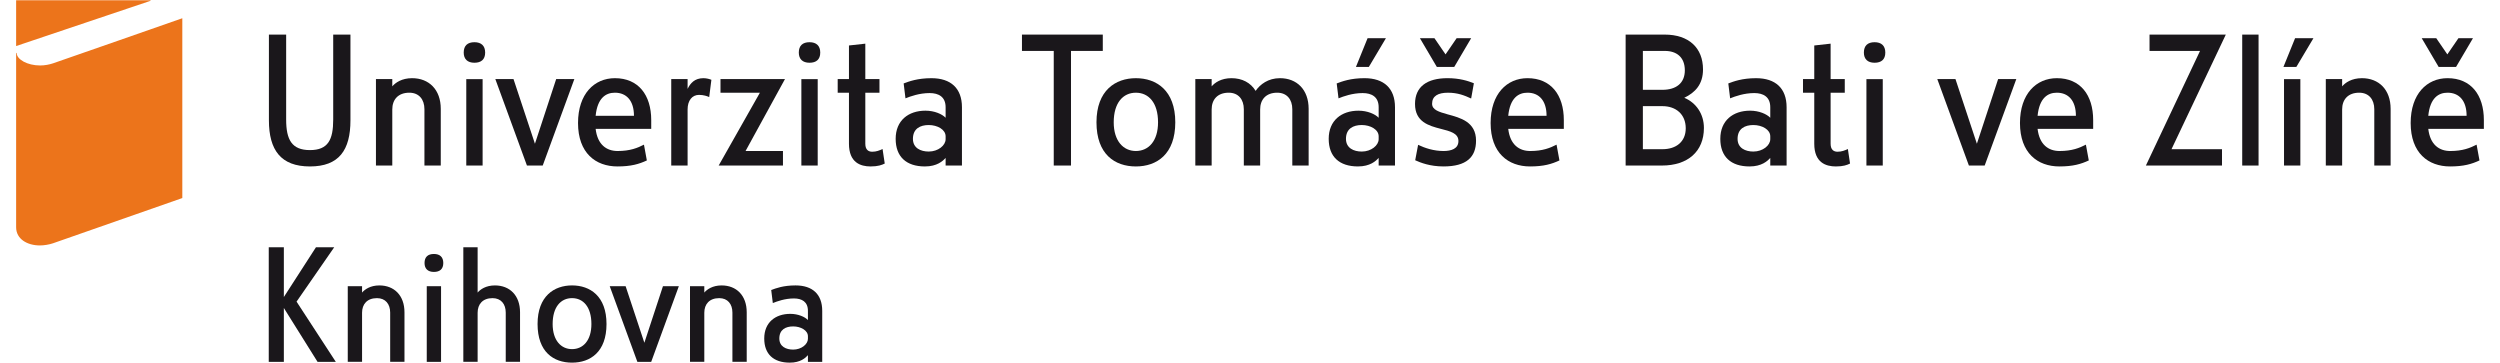
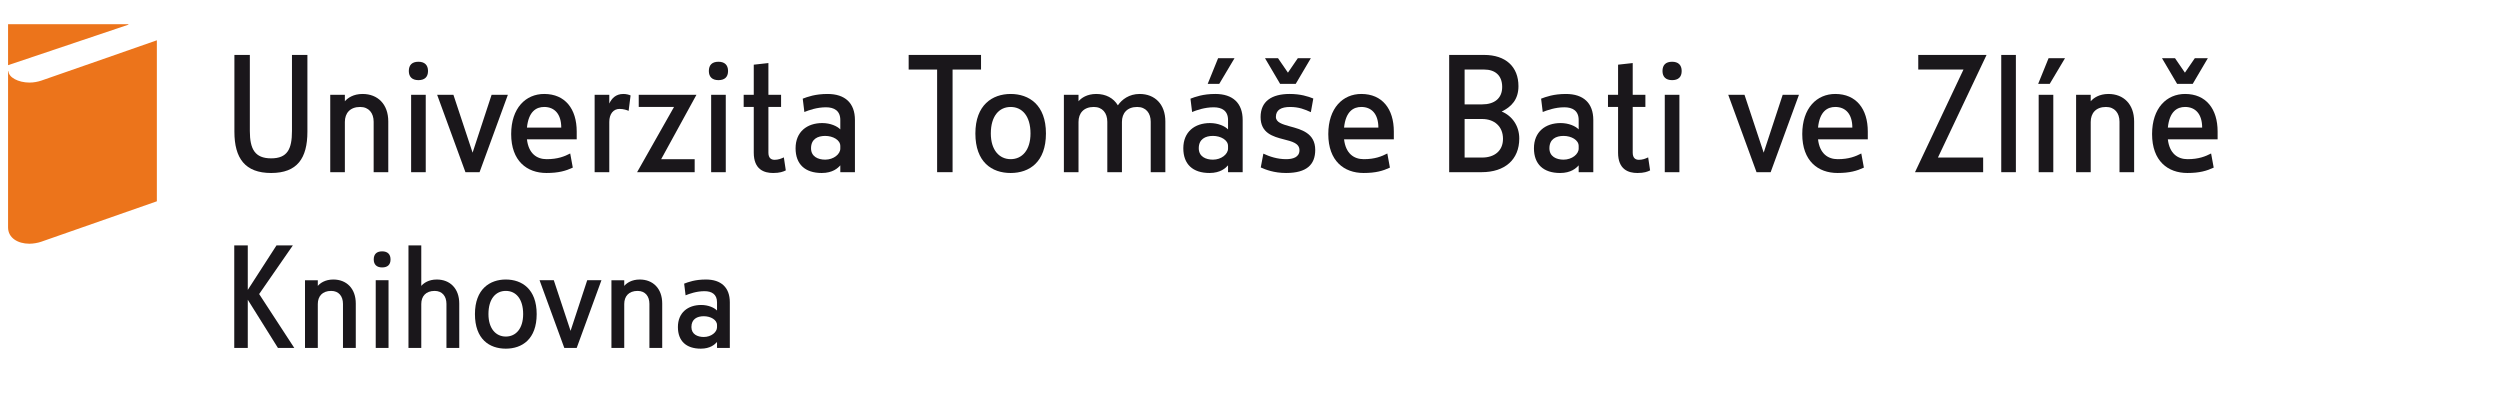
- <svg xmlns="http://www.w3.org/2000/svg" width="310" height="45" viewBox="0 0 82.021 11.906" version="1.1" id="svg4501">
+ <svg xmlns="http://www.w3.org/2000/svg" id="svg4501" version="1.1" viewBox="0 0 82.021 13.229" height="50" width="310">
  <defs id="defs4495" />
-   <g id="layer1" transform="translate(0.07742644,-283.2114)">
-     <g transform="matrix(0.5961919,0,0,-0.5961919,-86.93652,547.9371)" id="g4542" style="display:inline">
-       <g transform="translate(161.3101,424.1157)" id="g140">
-         <path id="path142" style="fill:#1a171b;fill-opacity:1;fill-rule:nonzero;stroke:none" d="M 0,0 H -0.831 V 6.304 H 0 V 3.567 L 1.766,6.304 H 2.771 L 0.699,3.313 2.859,0 H 1.854 L 0,2.964 Z" />
+   <g transform="translate(0.07742644,-280.5656)" id="layer1">
+     <g style="display:inline" id="g4542" transform="matrix(0.5338157,0,0,-0.5338157,-78.05816,518.3806)">
+       <g id="g140" transform="translate(161.3101,424.1157)">
+         <path d="M 0,0 H -0.831 V 6.304 H 0 V 3.567 L 1.766,6.304 H 2.771 L 0.699,3.313 2.859,0 H 1.854 L 0,2.964 Z" style="fill:#1a171b;fill-opacity:1;fill-rule:nonzero;stroke:none" id="path142" />
      </g>
-       <g transform="translate(167.1611,426.8262)" id="g144">
-         <path id="path146" style="fill:#1a171b;fill-opacity:1;fill-rule:nonzero;stroke:none" d="m 0,0 c 0,0.472 -0.262,0.795 -0.726,0.795 -0.542,0 -0.821,-0.332 -0.821,-0.804 V -2.71 h -0.787 v 4.161 h 0.787 V 1.102 c 0.148,0.174 0.454,0.393 0.953,0.393 0.813,0 1.381,-0.551 1.381,-1.477 V -2.71 H 0 Z" />
+       <g id="g144" transform="translate(167.1611,426.8262)">
+         <path d="m 0,0 c 0,0.472 -0.262,0.795 -0.726,0.795 -0.542,0 -0.821,-0.332 -0.821,-0.804 V -2.71 h -0.787 v 4.161 h 0.787 V 1.102 c 0.148,0.174 0.454,0.393 0.953,0.393 0.813,0 1.381,-0.551 1.381,-1.477 V -2.71 H 0 Z" style="fill:#1a171b;fill-opacity:1;fill-rule:nonzero;stroke:none" id="path146" />
      </g>
-       <path id="path148-5" style="fill:#1a171b;fill-opacity:1;fill-rule:nonzero;stroke:none" d="m 169.961,424.116 h -0.787 v 4.162 h 0.787 z m -0.393,4.948 c -0.332,0 -0.516,0.175 -0.516,0.49 0,0.332 0.184,0.498 0.516,0.498 0.324,0 0.516,-0.166 0.516,-0.498 0,-0.332 -0.192,-0.49 -0.516,-0.49" />
-       <g transform="translate(173.5205,426.8262)" id="g150-0">
-         <path id="path152-1" style="fill:#1a171b;fill-opacity:1;fill-rule:nonzero;stroke:none" d="m 0,0 c 0,0.472 -0.262,0.795 -0.726,0.795 -0.542,0 -0.821,-0.332 -0.821,-0.804 V -2.71 h -0.787 v 6.303 h 0.787 V 1.102 c 0.148,0.174 0.454,0.393 0.953,0.393 0.813,0 1.381,-0.551 1.381,-1.477 V -2.71 H 0 Z" />
+       <path d="m 169.961,424.116 h -0.787 v 4.162 h 0.787 z m -0.393,4.948 c -0.332,0 -0.516,0.175 -0.516,0.49 0,0.332 0.184,0.498 0.516,0.498 0.324,0 0.516,-0.166 0.516,-0.498 0,-0.332 -0.192,-0.49 -0.516,-0.49" style="fill:#1a171b;fill-opacity:1;fill-rule:nonzero;stroke:none" id="path148-5" />
+       <g id="g150-0" transform="translate(173.5205,426.8262)">
+         <path d="m 0,0 c 0,0.472 -0.262,0.795 -0.726,0.795 -0.542,0 -0.821,-0.332 -0.821,-0.804 V -2.71 h -0.787 v 6.303 h 0.787 V 1.102 c 0.148,0.174 0.454,0.393 0.953,0.393 0.813,0 1.381,-0.551 1.381,-1.477 V -2.71 H 0 Z" style="fill:#1a171b;fill-opacity:1;fill-rule:nonzero;stroke:none" id="path152-1" />
      </g>
-       <g transform="translate(177.1689,427.6216)" id="g154-2">
-         <path id="path156-4" style="fill:#1a171b;fill-opacity:1;fill-rule:nonzero;stroke:none" d="m 0,0 c -0.621,0 -1.067,-0.489 -1.067,-1.425 0,-0.901 0.463,-1.381 1.067,-1.381 0.612,0 1.066,0.48 1.066,1.381 C 1.066,-0.489 0.621,0 0,0 m 0,-3.55 c -1.014,0 -1.897,0.586 -1.897,2.125 C -1.897,0.114 -0.979,0.7 0,0.7 0.988,0.7 1.897,0.114 1.897,-1.425 1.897,-2.964 1.005,-3.55 0,-3.55" />
+       <g id="g154-2" transform="translate(177.1689,427.6216)">
+         <path d="m 0,0 c -0.621,0 -1.067,-0.489 -1.067,-1.425 0,-0.901 0.463,-1.381 1.067,-1.381 0.612,0 1.066,0.48 1.066,1.381 C 1.066,-0.489 0.621,0 0,0 m 0,-3.55 c -1.014,0 -1.897,0.586 -1.897,2.125 C -1.897,0.114 -0.979,0.7 0,0.7 0.988,0.7 1.897,0.114 1.897,-1.425 1.897,-2.964 1.005,-3.55 0,-3.55" style="fill:#1a171b;fill-opacity:1;fill-rule:nonzero;stroke:none" id="path156-4" />
      </g>
-       <g transform="translate(179.2432,428.2773)" id="g158-9">
-         <path id="path160-7" style="fill:#1a171b;fill-opacity:1;fill-rule:nonzero;stroke:none" d="M 0,0 H 0.875 L 1.906,-3.112 2.929,0 H 3.803 L 2.282,-4.162 H 1.521 Z" />
+       <g id="g158-9" transform="translate(179.2432,428.2773)">
+         <path d="M 0,0 H 0.875 L 1.906,-3.112 2.929,0 H 3.803 L 2.282,-4.162 H 1.521 Z" style="fill:#1a171b;fill-opacity:1;fill-rule:nonzero;stroke:none" id="path160-7" />
      </g>
-       <g transform="translate(185.9946,426.8262)" id="g162-6">
-         <path id="path164-9" style="fill:#1a171b;fill-opacity:1;fill-rule:nonzero;stroke:none" d="m 0,0 c 0,0.472 -0.262,0.795 -0.726,0.795 -0.542,0 -0.821,-0.332 -0.821,-0.804 V -2.71 h -0.787 v 4.161 h 0.787 V 1.102 c 0.148,0.174 0.454,0.393 0.953,0.393 0.813,0 1.381,-0.551 1.381,-1.477 V -2.71 H 0 Z" />
+       <g id="g162-6" transform="translate(185.9946,426.8262)">
+         <path d="m 0,0 c 0,0.472 -0.262,0.795 -0.726,0.795 -0.542,0 -0.821,-0.332 -0.821,-0.804 V -2.71 h -0.787 v 4.161 h 0.787 V 1.102 c 0.148,0.174 0.454,0.393 0.953,0.393 0.813,0 1.381,-0.551 1.381,-1.477 V -2.71 H 0 Z" style="fill:#1a171b;fill-opacity:1;fill-rule:nonzero;stroke:none" id="path164-9" />
      </g>
-       <g transform="translate(190.1499,425.5234)" id="g166-1">
-         <path id="path168-7" style="fill:#1a171b;fill-opacity:1;fill-rule:nonzero;stroke:none" d="m 0,0 c 0,0.323 -0.393,0.542 -0.813,0.542 -0.411,0 -0.761,-0.175 -0.761,-0.665 0,-0.445 0.376,-0.611 0.761,-0.611 0.455,0 0.813,0.297 0.813,0.594 z m 0,-1.041 c -0.131,-0.148 -0.411,-0.411 -0.997,-0.411 -0.9,0 -1.407,0.473 -1.407,1.329 0,0.884 0.612,1.356 1.434,1.356 0.437,0 0.804,-0.167 0.97,-0.341 v 0.507 c 0,0.498 -0.332,0.682 -0.769,0.682 -0.49,0 -0.927,-0.158 -1.163,-0.254 L -2.02,2.544 c 0.254,0.097 0.665,0.254 1.338,0.254 0.936,0 1.469,-0.49 1.469,-1.399 V -1.408 H 0 Z" />
+       <g id="g166-1" transform="translate(190.1499,425.5234)">
+         <path d="m 0,0 c 0,0.323 -0.393,0.542 -0.813,0.542 -0.411,0 -0.761,-0.175 -0.761,-0.665 0,-0.445 0.376,-0.611 0.761,-0.611 0.455,0 0.813,0.297 0.813,0.594 z m 0,-1.041 c -0.131,-0.148 -0.411,-0.411 -0.997,-0.411 -0.9,0 -1.407,0.473 -1.407,1.329 0,0.884 0.612,1.356 1.434,1.356 0.437,0 0.804,-0.167 0.97,-0.341 v 0.507 c 0,0.498 -0.332,0.682 -0.769,0.682 -0.49,0 -0.927,-0.158 -1.163,-0.254 L -2.02,2.544 c 0.254,0.097 0.665,0.254 1.338,0.254 0.936,0 1.469,-0.49 1.469,-1.399 V -1.408 H 0 Z" style="fill:#1a171b;fill-opacity:1;fill-rule:nonzero;stroke:none" id="path168-7" />
      </g>
-       <g transform="translate(146.6074,441.1152)" id="g170-8">
-         <path id="path172-8" style="fill:#ec741b;fill-opacity:1;fill-rule:nonzero;stroke:none" d="m 0,0 c 0,-0.36 0.59,-0.69 1.29,-0.69 0.259,0 0.509,0.05 0.719,0.12 0.22,0.07 7.106,2.479 7.106,2.479 v -9.895 c 0,0 -6.926,-2.418 -7.116,-2.489 -0.2,-0.069 -0.49,-0.119 -0.72,-0.119 -0.709,0 -1.309,0.36 -1.309,0.999 L -0.03,0 Z M 7.366,2.868 -0.03,0.379 v 2.519 h 7.396 z" />
+       <g id="g170-8" transform="translate(146.6074,441.1152)">
+         <path d="m 0,0 c 0,-0.36 0.59,-0.69 1.29,-0.69 0.259,0 0.509,0.05 0.719,0.12 0.22,0.07 7.106,2.479 7.106,2.479 v -9.895 c 0,0 -6.926,-2.418 -7.116,-2.489 -0.2,-0.069 -0.49,-0.119 -0.72,-0.119 -0.709,0 -1.309,0.36 -1.309,0.999 L -0.03,0 Z M 7.366,2.868 -0.03,0.379 v 2.519 h 7.396 z" style="fill:#ec741b;fill-opacity:1;fill-rule:nonzero;stroke:none" id="path172-8" />
      </g>
-       <g transform="translate(164.9751,437.4072)" id="g174">
-         <path id="path176" style="fill:#1a171b;fill-opacity:1;fill-rule:nonzero;stroke:none" d="m 0,0 c 0,-1.639 -0.629,-2.539 -2.229,-2.539 -1.599,0 -2.258,0.9 -2.258,2.539 v 4.717 h 0.949 V 0.04 c 0,-1.109 0.31,-1.679 1.309,-1.679 1,0 1.28,0.57 1.28,1.679 V 4.717 H 0 Z" />
+       <g id="g174" transform="translate(164.9751,437.4072)">
+         <path d="m 0,0 c 0,-1.639 -0.629,-2.539 -2.229,-2.539 -1.599,0 -2.258,0.9 -2.258,2.539 v 4.717 h 0.949 V 0.04 c 0,-1.109 0.31,-1.679 1.309,-1.679 1,0 1.28,0.57 1.28,1.679 V 4.717 H 0 Z" style="fill:#1a171b;fill-opacity:1;fill-rule:nonzero;stroke:none" id="path176" />
      </g>
-       <g transform="translate(169.0464,438.0166)" id="g178">
-         <path id="path180" style="fill:#1a171b;fill-opacity:1;fill-rule:nonzero;stroke:none" d="m 0,0 c 0,0.54 -0.3,0.91 -0.83,0.91 -0.619,0 -0.939,-0.38 -0.939,-0.92 v -3.088 h -0.899 v 4.757 h 0.899 v -0.4 c 0.17,0.2 0.519,0.45 1.089,0.45 0.93,0 1.579,-0.629 1.579,-1.689 V -3.098 H 0 Z" />
+       <g id="g178" transform="translate(169.0464,438.0166)">
+         <path d="m 0,0 c 0,0.54 -0.3,0.91 -0.83,0.91 -0.619,0 -0.939,-0.38 -0.939,-0.92 v -3.088 h -0.899 v 4.757 h 0.899 v -0.4 c 0.17,0.2 0.519,0.45 1.089,0.45 0.93,0 1.579,-0.629 1.579,-1.689 V -3.098 H 0 Z" style="fill:#1a171b;fill-opacity:1;fill-rule:nonzero;stroke:none" id="path180" />
      </g>
-       <path id="path182-2" style="fill:#1a171b;fill-opacity:1;fill-rule:nonzero;stroke:none" d="m 172.248,434.918 h -0.899 v 4.757 h 0.899 z m -0.45,5.657 c -0.38,0 -0.59,0.2 -0.59,0.56 0,0.38 0.21,0.57 0.59,0.57 0.369,0 0.59,-0.19 0.59,-0.57 0,-0.38 -0.221,-0.56 -0.59,-0.56" />
-       <g transform="translate(172.9482,439.6758)" id="g184-7">
-         <path id="path186-0" style="fill:#1a171b;fill-opacity:1;fill-rule:nonzero;stroke:none" d="M 0,0 H 1 L 2.179,-3.558 3.348,0 h 1 L 2.608,-4.757 H 1.739 Z" />
+       <path d="m 172.248,434.918 h -0.899 v 4.757 h 0.899 z m -0.45,5.657 c -0.38,0 -0.59,0.2 -0.59,0.56 0,0.38 0.21,0.57 0.59,0.57 0.369,0 0.59,-0.19 0.59,-0.57 0,-0.38 -0.221,-0.56 -0.59,-0.56" style="fill:#1a171b;fill-opacity:1;fill-rule:nonzero;stroke:none" id="path182-2" />
+       <g id="g184-7" transform="translate(172.9482,439.6758)">
+         <path d="M 0,0 H 1 L 2.179,-3.558 3.348,0 h 1 L 2.608,-4.757 H 1.739 Z" style="fill:#1a171b;fill-opacity:1;fill-rule:nonzero;stroke:none" id="path186-0" />
      </g>
-       <g transform="translate(180.5767,437.6567)" id="g188-1">
-         <path id="path190-9" style="fill:#1a171b;fill-opacity:1;fill-rule:nonzero;stroke:none" d="m 0,0 c 0,0.83 -0.41,1.27 -1.049,1.27 -0.49,0 -0.96,-0.28 -1.06,-1.27 z m -2.109,-0.719 c 0.1,-0.87 0.6,-1.22 1.21,-1.22 0.689,0 1.099,0.17 1.449,0.35 l 0.159,-0.869 c -0.429,-0.2 -0.869,-0.33 -1.619,-0.33 -1.199,0 -2.168,0.739 -2.168,2.389 0,1.608 0.899,2.468 2.029,2.468 1.289,0 1.999,-0.92 1.999,-2.309 v -0.479 z" />
+       <g id="g188-1" transform="translate(180.5767,437.6567)">
+         <path d="m 0,0 c 0,0.83 -0.41,1.27 -1.049,1.27 -0.49,0 -0.96,-0.28 -1.06,-1.27 z m -2.109,-0.719 c 0.1,-0.87 0.6,-1.22 1.21,-1.22 0.689,0 1.099,0.17 1.449,0.35 l 0.159,-0.869 c -0.429,-0.2 -0.869,-0.33 -1.619,-0.33 -1.199,0 -2.168,0.739 -2.168,2.389 0,1.608 0.899,2.468 2.029,2.468 1.289,0 1.999,-0.92 1.999,-2.309 v -0.479 z" style="fill:#1a171b;fill-opacity:1;fill-rule:nonzero;stroke:none" id="path190-9" />
      </g>
-       <g transform="translate(184.7173,438.6865)" id="g192-4">
-         <path id="path194-6" style="fill:#1a171b;fill-opacity:1;fill-rule:nonzero;stroke:none" d="m 0,0 c -0.11,0.05 -0.31,0.12 -0.56,0.12 -0.379,0 -0.629,-0.31 -0.629,-0.8 v -3.088 h -0.9 v 4.757 h 0.9 V 0.45 c 0.149,0.309 0.389,0.589 0.869,0.589 0.18,0 0.35,-0.05 0.44,-0.09 z" />
+       <g id="g192-4" transform="translate(184.7173,438.6865)">
+         <path d="m 0,0 c -0.11,0.05 -0.31,0.12 -0.56,0.12 -0.379,0 -0.629,-0.31 -0.629,-0.8 v -3.088 h -0.9 v 4.757 h 0.9 V 0.45 c 0.149,0.309 0.389,0.589 0.869,0.589 0.18,0 0.35,-0.05 0.44,-0.09 z" style="fill:#1a171b;fill-opacity:1;fill-rule:nonzero;stroke:none" id="path194-6" />
      </g>
-       <g transform="translate(188.7764,434.9185)" id="g196-3">
-         <path id="path198-2" style="fill:#1a171b;fill-opacity:1;fill-rule:nonzero;stroke:none" d="m 0,0 h -3.538 l 2.269,4.008 H -3.438 V 4.757 H 0.11 L -2.059,0.799 H 0 Z" />
+       <g id="g196-3" transform="translate(188.7764,434.9185)">
+         <path d="m 0,0 h -3.538 l 2.269,4.008 H -3.438 V 4.757 H 0.11 L -2.059,0.799 H 0 Z" style="fill:#1a171b;fill-opacity:1;fill-rule:nonzero;stroke:none" id="path198-2" />
      </g>
-       <path id="path200-8" style="fill:#1a171b;fill-opacity:1;fill-rule:nonzero;stroke:none" d="m 190.688,434.918 h -0.899 v 4.757 h 0.899 z m -0.45,5.657 c -0.38,0 -0.59,0.2 -0.59,0.56 0,0.38 0.21,0.57 0.59,0.57 0.37,0 0.59,-0.19 0.59,-0.57 0,-0.38 -0.22,-0.56 -0.59,-0.56" />
-       <g transform="translate(194.377,435.0283)" id="g202-3">
-         <path id="path204-5" style="fill:#1a171b;fill-opacity:1;fill-rule:nonzero;stroke:none" d="m 0,0 c -0.16,-0.08 -0.37,-0.16 -0.78,-0.16 -0.55,0 -1.189,0.21 -1.189,1.249 v 2.809 h -0.62 v 0.749 h 0.62 v 1.85 l 0.9,0.1 V 4.647 H -0.29 V 3.898 H -1.069 V 1.089 c 0,-0.339 0.179,-0.439 0.379,-0.439 0.23,0 0.4,0.07 0.57,0.15 z" />
+       <path d="m 190.688,434.918 h -0.899 v 4.757 h 0.899 z m -0.45,5.657 c -0.38,0 -0.59,0.2 -0.59,0.56 0,0.38 0.21,0.57 0.59,0.57 0.37,0 0.59,-0.19 0.59,-0.57 0,-0.38 -0.22,-0.56 -0.59,-0.56" style="fill:#1a171b;fill-opacity:1;fill-rule:nonzero;stroke:none" id="path200-8" />
+       <g id="g202-3" transform="translate(194.377,435.0283)">
+         <path d="m 0,0 c -0.16,-0.08 -0.37,-0.16 -0.78,-0.16 -0.55,0 -1.189,0.21 -1.189,1.249 v 2.809 h -0.62 v 0.749 h 0.62 v 1.85 l 0.9,0.1 V 4.647 H -0.29 V 3.898 H -1.069 V 1.089 c 0,-0.339 0.179,-0.439 0.379,-0.439 0.23,0 0.4,0.07 0.57,0.15 z" style="fill:#1a171b;fill-opacity:1;fill-rule:nonzero;stroke:none" id="path204-5" />
      </g>
-       <g transform="translate(197.7271,436.5273)" id="g206-9">
-         <path id="path208-7" style="fill:#1a171b;fill-opacity:1;fill-rule:nonzero;stroke:none" d="m 0,0 c 0,0.37 -0.45,0.62 -0.93,0.62 -0.469,0 -0.869,-0.2 -0.869,-0.76 0,-0.509 0.429,-0.699 0.869,-0.699 0.52,0 0.93,0.339 0.93,0.679 z m 0,-1.189 c -0.15,-0.17 -0.47,-0.47 -1.14,-0.47 -1.029,0 -1.609,0.54 -1.609,1.519 0,1.01 0.7,1.55 1.64,1.55 C -0.61,1.41 -0.19,1.22 0,1.02 v 0.579 c 0,0.57 -0.38,0.78 -0.88,0.78 -0.559,0 -1.059,-0.18 -1.329,-0.29 l -0.1,0.82 c 0.29,0.11 0.76,0.289 1.529,0.289 1.07,0 1.679,-0.559 1.679,-1.599 V -1.609 H 0 Z" />
+       <g id="g206-9" transform="translate(197.7271,436.5273)">
+         <path d="m 0,0 c 0,0.37 -0.45,0.62 -0.93,0.62 -0.469,0 -0.869,-0.2 -0.869,-0.76 0,-0.509 0.429,-0.699 0.869,-0.699 0.52,0 0.93,0.339 0.93,0.679 z m 0,-1.189 c -0.15,-0.17 -0.47,-0.47 -1.14,-0.47 -1.029,0 -1.609,0.54 -1.609,1.519 0,1.01 0.7,1.55 1.64,1.55 C -0.61,1.41 -0.19,1.22 0,1.02 v 0.579 c 0,0.57 -0.38,0.78 -0.88,0.78 -0.559,0 -1.059,-0.18 -1.329,-0.29 l -0.1,0.82 c 0.29,0.11 0.76,0.289 1.529,0.289 1.07,0 1.679,-0.559 1.679,-1.599 V -1.609 H 0 Z" style="fill:#1a171b;fill-opacity:1;fill-rule:nonzero;stroke:none" id="path208-7" />
      </g>
-       <g transform="translate(203.6772,434.9185)" id="g210-8">
-         <path id="path212-8" style="fill:#1a171b;fill-opacity:1;fill-rule:nonzero;stroke:none" d="M 0,0 V 6.307 H -1.749 V 7.206 H 2.699 V 6.307 H 0.95 V 0 Z" />
+       <g id="g210-8" transform="translate(203.6772,434.9185)">
+         <path d="M 0,0 V 6.307 H -1.749 V 7.206 H 2.699 V 6.307 H 0.95 V 0 Z" style="fill:#1a171b;fill-opacity:1;fill-rule:nonzero;stroke:none" id="path212-8" />
      </g>
-       <g transform="translate(208.1968,438.9263)" id="g214-7">
-         <path id="path216-2" style="fill:#1a171b;fill-opacity:1;fill-rule:nonzero;stroke:none" d="m 0,0 c -0.709,0 -1.219,-0.56 -1.219,-1.629 0,-1.03 0.53,-1.579 1.219,-1.579 0.7,0 1.22,0.549 1.22,1.579 C 1.22,-0.56 0.71,0 0,0 m 0,-4.058 c -1.159,0 -2.168,0.67 -2.168,2.429 0,1.759 1.049,2.428 2.168,2.428 1.129,0 2.169,-0.669 2.169,-2.428 0,-1.759 -1.02,-2.429 -2.169,-2.429" />
+       <g id="g214-7" transform="translate(208.1968,438.9263)">
+         <path d="m 0,0 c -0.709,0 -1.219,-0.56 -1.219,-1.629 0,-1.03 0.53,-1.579 1.219,-1.579 0.7,0 1.22,0.549 1.22,1.579 C 1.22,-0.56 0.71,0 0,0 m 0,-4.058 c -1.159,0 -2.168,0.67 -2.168,2.429 0,1.759 1.049,2.428 2.168,2.428 1.129,0 2.169,-0.669 2.169,-2.428 0,-1.759 -1.02,-2.429 -2.169,-2.429" style="fill:#1a171b;fill-opacity:1;fill-rule:nonzero;stroke:none" id="path216-2" />
      </g>
-       <g transform="translate(216.8052,438.0166)" id="g218-0">
-         <path id="path220-2" style="fill:#1a171b;fill-opacity:1;fill-rule:nonzero;stroke:none" d="m 0,0 c 0,0.54 -0.3,0.91 -0.83,0.91 -0.619,0 -0.939,-0.38 -0.939,-0.92 V -3.098 H -2.668 V 0 c 0,0.54 -0.3,0.91 -0.83,0.91 -0.62,0 -0.94,-0.38 -0.94,-0.92 v -3.088 h -0.899 v 4.757 h 0.899 v -0.4 c 0.17,0.2 0.52,0.45 1.09,0.45 0.59,0 1.059,-0.25 1.329,-0.699 0.25,0.36 0.69,0.699 1.339,0.699 0.93,0 1.579,-0.629 1.579,-1.689 V -3.098 H 0 Z" />
+       <g id="g218-0" transform="translate(216.8052,438.0166)">
+         <path d="m 0,0 c 0,0.54 -0.3,0.91 -0.83,0.91 -0.619,0 -0.939,-0.38 -0.939,-0.92 V -3.098 H -2.668 V 0 c 0,0.54 -0.3,0.91 -0.83,0.91 -0.62,0 -0.94,-0.38 -0.94,-0.92 v -3.088 h -0.899 v 4.757 h 0.899 v -0.4 c 0.17,0.2 0.52,0.45 1.09,0.45 0.59,0 1.059,-0.25 1.329,-0.699 0.25,0.36 0.69,0.699 1.339,0.699 0.93,0 1.579,-0.629 1.579,-1.689 V -3.098 H 0 Z" style="fill:#1a171b;fill-opacity:1;fill-rule:nonzero;stroke:none" id="path220-2" />
      </g>
-       <g transform="translate(220.9473,441.9248)" id="g222-7">
-         <path id="path224-4" style="fill:#1a171b;fill-opacity:1;fill-rule:nonzero;stroke:none" d="M 0,0 H 1.009 L 0.07,-1.579 h -0.71 z m 0.61,-5.397 c 0,0.37 -0.45,0.62 -0.93,0.62 -0.47,0 -0.869,-0.201 -0.869,-0.76 0,-0.51 0.429,-0.7 0.869,-0.7 0.52,0 0.93,0.34 0.93,0.68 z m 0,-1.189 c -0.15,-0.17 -0.47,-0.47 -1.14,-0.47 -1.029,0 -1.609,0.539 -1.609,1.519 0,1.009 0.7,1.549 1.639,1.549 0.5,0 0.92,-0.19 1.11,-0.39 v 0.58 c 0,0.569 -0.38,0.779 -0.88,0.779 -0.56,0 -1.059,-0.179 -1.329,-0.29 l -0.1,0.82 c 0.29,0.11 0.76,0.29 1.529,0.29 1.069,0 1.679,-0.56 1.679,-1.599 V -7.006 H 0.61 Z" />
+       <g id="g222-7" transform="translate(220.9473,441.9248)">
+         <path d="M 0,0 H 1.009 L 0.07,-1.579 h -0.71 z m 0.61,-5.397 c 0,0.37 -0.45,0.62 -0.93,0.62 -0.47,0 -0.869,-0.201 -0.869,-0.76 0,-0.51 0.429,-0.7 0.869,-0.7 0.52,0 0.93,0.34 0.93,0.68 z m 0,-1.189 c -0.15,-0.17 -0.47,-0.47 -1.14,-0.47 -1.029,0 -1.609,0.539 -1.609,1.519 0,1.009 0.7,1.549 1.639,1.549 0.5,0 0.92,-0.19 1.11,-0.39 v 0.58 c 0,0.569 -0.38,0.779 -0.88,0.779 -0.56,0 -1.059,-0.179 -1.329,-0.29 l -0.1,0.82 c 0.29,0.11 0.76,0.29 1.529,0.29 1.069,0 1.679,-0.56 1.679,-1.599 V -7.006 H 0.61 Z" style="fill:#1a171b;fill-opacity:1;fill-rule:nonzero;stroke:none" id="path224-4" />
      </g>
-       <g transform="translate(223.8281,441.9248)" id="g226-2">
-         <path id="path228-8" style="fill:#1a171b;fill-opacity:1;fill-rule:nonzero;stroke:none" d="M 0,0 H 0.8 L 1.41,-0.89 2.019,0 h 0.8 L 1.889,-1.579 H 0.93 Z m 1.299,-7.056 c -0.749,0 -1.269,0.209 -1.559,0.34 l 0.16,0.849 c 0.38,-0.18 0.86,-0.34 1.399,-0.34 0.42,0 0.82,0.12 0.82,0.55 0,0.429 -0.46,0.54 -0.97,0.67 -0.659,0.17 -1.419,0.38 -1.419,1.369 0,0.959 0.67,1.419 1.79,1.419 0.659,0 1.129,-0.15 1.449,-0.28 l -0.15,-0.839 c -0.37,0.17 -0.73,0.319 -1.279,0.319 -0.54,0 -0.87,-0.179 -0.87,-0.609 0,-0.34 0.39,-0.45 0.85,-0.58 0.699,-0.19 1.568,-0.41 1.568,-1.449 0,-0.909 -0.529,-1.419 -1.789,-1.419" />
+       <g id="g226-2" transform="translate(223.8281,441.9248)">
+         <path d="M 0,0 H 0.8 L 1.41,-0.89 2.019,0 h 0.8 L 1.889,-1.579 H 0.93 Z m 1.299,-7.056 c -0.749,0 -1.269,0.209 -1.559,0.34 l 0.16,0.849 c 0.38,-0.18 0.86,-0.34 1.399,-0.34 0.42,0 0.82,0.12 0.82,0.55 0,0.429 -0.46,0.54 -0.97,0.67 -0.659,0.17 -1.419,0.38 -1.419,1.369 0,0.959 0.67,1.419 1.79,1.419 0.659,0 1.129,-0.15 1.449,-0.28 l -0.15,-0.839 c -0.37,0.17 -0.73,0.319 -1.279,0.319 -0.54,0 -0.87,-0.179 -0.87,-0.609 0,-0.34 0.39,-0.45 0.85,-0.58 0.699,-0.19 1.568,-0.41 1.568,-1.449 0,-0.909 -0.529,-1.419 -1.789,-1.419" style="fill:#1a171b;fill-opacity:1;fill-rule:nonzero;stroke:none" id="path228-8" />
      </g>
-       <g transform="translate(230.7969,437.6567)" id="g230-8">
-         <path id="path232-9" style="fill:#1a171b;fill-opacity:1;fill-rule:nonzero;stroke:none" d="m 0,0 c 0,0.83 -0.41,1.27 -1.049,1.27 -0.49,0 -0.96,-0.28 -1.06,-1.27 z m -2.109,-0.719 c 0.1,-0.87 0.6,-1.22 1.21,-1.22 0.689,0 1.099,0.17 1.449,0.35 l 0.159,-0.869 c -0.429,-0.2 -0.869,-0.33 -1.619,-0.33 -1.199,0 -2.168,0.739 -2.168,2.389 0,1.608 0.899,2.468 2.029,2.468 1.289,0 1.999,-0.92 1.999,-2.309 v -0.479 z" />
+       <g id="g230-8" transform="translate(230.7969,437.6567)">
+         <path d="m 0,0 c 0,0.83 -0.41,1.27 -1.049,1.27 -0.49,0 -0.96,-0.28 -1.06,-1.27 z m -2.109,-0.719 c 0.1,-0.87 0.6,-1.22 1.21,-1.22 0.689,0 1.099,0.17 1.449,0.35 l 0.159,-0.869 c -0.429,-0.2 -0.869,-0.33 -1.619,-0.33 -1.199,0 -2.168,0.739 -2.168,2.389 0,1.608 0.899,2.468 2.029,2.468 1.289,0 1.999,-0.92 1.999,-2.309 v -0.479 z" style="fill:#1a171b;fill-opacity:1;fill-rule:nonzero;stroke:none" id="path232-9" />
      </g>
-       <g transform="translate(237.1772,438.1865)" id="g234-6">
-         <path id="path236-9" style="fill:#1a171b;fill-opacity:1;fill-rule:nonzero;stroke:none" d="M 0,0 H -1.08 V -2.369 H 0 c 0.75,0 1.279,0.41 1.279,1.15 C 1.279,-0.45 0.74,0 0,0 M 0.13,3.039 H -1.08 V 0.899 H 0 c 0.74,0 1.229,0.36 1.229,1.07 0,0.73 -0.459,1.07 -1.099,1.07 M -0.03,-3.268 H -2.029 V 3.938 H 0.12 c 1.329,0 2.109,-0.73 2.109,-1.919 0,-0.819 -0.43,-1.269 -1.03,-1.559 0.65,-0.27 1.08,-0.89 1.08,-1.659 0,-1.3 -0.89,-2.069 -2.309,-2.069" />
+       <g id="g234-6" transform="translate(237.1772,438.1865)">
+         <path d="M 0,0 H -1.08 V -2.369 H 0 c 0.75,0 1.279,0.41 1.279,1.15 C 1.279,-0.45 0.74,0 0,0 M 0.13,3.039 H -1.08 V 0.899 H 0 c 0.74,0 1.229,0.36 1.229,1.07 0,0.73 -0.459,1.07 -1.099,1.07 M -0.03,-3.268 H -2.029 V 3.938 H 0.12 c 1.329,0 2.109,-0.73 2.109,-1.919 0,-0.819 -0.43,-1.269 -1.03,-1.559 0.65,-0.27 1.08,-0.89 1.08,-1.659 0,-1.3 -0.89,-2.069 -2.309,-2.069" style="fill:#1a171b;fill-opacity:1;fill-rule:nonzero;stroke:none" id="path236-9" />
      </g>
-       <g transform="translate(243.1074,436.5273)" id="g238-6">
-         <path id="path240-6" style="fill:#1a171b;fill-opacity:1;fill-rule:nonzero;stroke:none" d="m 0,0 c 0,0.37 -0.45,0.62 -0.93,0.62 -0.469,0 -0.869,-0.2 -0.869,-0.76 0,-0.509 0.429,-0.699 0.869,-0.699 0.52,0 0.93,0.339 0.93,0.679 z m 0,-1.189 c -0.15,-0.17 -0.47,-0.47 -1.14,-0.47 -1.029,0 -1.609,0.54 -1.609,1.519 0,1.01 0.7,1.55 1.64,1.55 C -0.61,1.41 -0.19,1.22 0,1.02 v 0.579 c 0,0.57 -0.38,0.78 -0.88,0.78 -0.559,0 -1.059,-0.18 -1.329,-0.29 l -0.1,0.82 c 0.29,0.11 0.76,0.289 1.529,0.289 1.07,0 1.679,-0.559 1.679,-1.599 V -1.609 H 0 Z" />
+       <g id="g238-6" transform="translate(243.1074,436.5273)">
+         <path d="m 0,0 c 0,0.37 -0.45,0.62 -0.93,0.62 -0.469,0 -0.869,-0.2 -0.869,-0.76 0,-0.509 0.429,-0.699 0.869,-0.699 0.52,0 0.93,0.339 0.93,0.679 z m 0,-1.189 c -0.15,-0.17 -0.47,-0.47 -1.14,-0.47 -1.029,0 -1.609,0.54 -1.609,1.519 0,1.01 0.7,1.55 1.64,1.55 C -0.61,1.41 -0.19,1.22 0,1.02 v 0.579 c 0,0.57 -0.38,0.78 -0.88,0.78 -0.559,0 -1.059,-0.18 -1.329,-0.29 l -0.1,0.82 c 0.29,0.11 0.76,0.289 1.529,0.289 1.07,0 1.679,-0.559 1.679,-1.599 V -1.609 H 0 Z" style="fill:#1a171b;fill-opacity:1;fill-rule:nonzero;stroke:none" id="path240-6" />
      </g>
-       <g transform="translate(247.4976,435.0283)" id="g242-8">
-         <path id="path244-9" style="fill:#1a171b;fill-opacity:1;fill-rule:nonzero;stroke:none" d="m 0,0 c -0.16,-0.08 -0.37,-0.16 -0.78,-0.16 -0.55,0 -1.189,0.21 -1.189,1.249 v 2.809 h -0.62 v 0.749 h 0.62 v 1.85 l 0.9,0.1 V 4.647 H -0.29 V 3.898 H -1.069 V 1.089 c 0,-0.339 0.179,-0.439 0.379,-0.439 0.23,0 0.4,0.07 0.57,0.15 z" />
+       <g id="g242-8" transform="translate(247.4976,435.0283)">
+         <path d="m 0,0 c -0.16,-0.08 -0.37,-0.16 -0.78,-0.16 -0.55,0 -1.189,0.21 -1.189,1.249 v 2.809 h -0.62 v 0.749 h 0.62 v 1.85 l 0.9,0.1 V 4.647 H -0.29 V 3.898 H -1.069 V 1.089 c 0,-0.339 0.179,-0.439 0.379,-0.439 0.23,0 0.4,0.07 0.57,0.15 z" style="fill:#1a171b;fill-opacity:1;fill-rule:nonzero;stroke:none" id="path244-9" />
      </g>
-       <path id="path246-1" style="fill:#1a171b;fill-opacity:1;fill-rule:nonzero;stroke:none" d="m 249.298,434.918 h -0.899 v 4.757 h 0.899 z m -0.449,5.657 c -0.38,0 -0.59,0.2 -0.59,0.56 0,0.38 0.21,0.57 0.59,0.57 0.369,0 0.589,-0.19 0.589,-0.57 0,-0.38 -0.22,-0.56 -0.589,-0.56" />
-       <g transform="translate(252.2988,439.6758)" id="g248-2">
-         <path id="path250-6" style="fill:#1a171b;fill-opacity:1;fill-rule:nonzero;stroke:none" d="M 0,0 H 1 L 2.179,-3.558 3.348,0 h 1 L 2.608,-4.757 H 1.739 Z" />
+       <path d="m 249.298,434.918 h -0.899 v 4.757 h 0.899 z m -0.449,5.657 c -0.38,0 -0.59,0.2 -0.59,0.56 0,0.38 0.21,0.57 0.59,0.57 0.369,0 0.589,-0.19 0.589,-0.57 0,-0.38 -0.22,-0.56 -0.589,-0.56" style="fill:#1a171b;fill-opacity:1;fill-rule:nonzero;stroke:none" id="path246-1" />
+       <g id="g248-2" transform="translate(252.2988,439.6758)">
+         <path d="M 0,0 H 1 L 2.179,-3.558 3.348,0 h 1 L 2.608,-4.757 H 1.739 Z" style="fill:#1a171b;fill-opacity:1;fill-rule:nonzero;stroke:none" id="path250-6" />
      </g>
-       <g transform="translate(259.9268,437.6567)" id="g252-9">
-         <path id="path254-2" style="fill:#1a171b;fill-opacity:1;fill-rule:nonzero;stroke:none" d="m 0,0 c 0,0.83 -0.41,1.27 -1.049,1.27 -0.49,0 -0.96,-0.28 -1.06,-1.27 z m -2.109,-0.719 c 0.1,-0.87 0.6,-1.22 1.21,-1.22 0.689,0 1.099,0.17 1.449,0.35 l 0.159,-0.869 c -0.429,-0.2 -0.869,-0.33 -1.619,-0.33 -1.199,0 -2.168,0.739 -2.168,2.389 0,1.608 0.899,2.468 2.029,2.468 1.289,0 1.999,-0.92 1.999,-2.309 v -0.479 z" />
+       <g id="g252-9" transform="translate(259.9268,437.6567)">
+         <path d="m 0,0 c 0,0.83 -0.41,1.27 -1.049,1.27 -0.49,0 -0.96,-0.28 -1.06,-1.27 z m -2.109,-0.719 c 0.1,-0.87 0.6,-1.22 1.21,-1.22 0.689,0 1.099,0.17 1.449,0.35 l 0.159,-0.869 c -0.429,-0.2 -0.869,-0.33 -1.619,-0.33 -1.199,0 -2.168,0.739 -2.168,2.389 0,1.608 0.899,2.468 2.029,2.468 1.289,0 1.999,-0.92 1.999,-2.309 v -0.479 z" style="fill:#1a171b;fill-opacity:1;fill-rule:nonzero;stroke:none" id="path254-2" />
      </g>
-       <g transform="translate(267.9663,434.9185)" id="g256-7">
-         <path id="path258-8" style="fill:#1a171b;fill-opacity:1;fill-rule:nonzero;stroke:none" d="m 0,0 h -4.188 l 2.979,6.307 H -3.988 V 7.206 H 0.21 L -2.779,0.899 H 0 Z" />
+       <g id="g256-7" transform="translate(267.9663,434.9185)">
+         <path d="m 0,0 h -4.188 l 2.979,6.307 H -3.988 V 7.206 H 0.21 L -2.779,0.899 H 0 Z" style="fill:#1a171b;fill-opacity:1;fill-rule:nonzero;stroke:none" id="path258-8" />
      </g>
-       <path id="path260-39" style="fill:#1a171b;fill-opacity:1;fill-rule:nonzero;stroke:none" d="m 269.978,434.918 h -0.899 v 7.206 h 0.899 z" />
-       <path id="path262-2" style="fill:#1a171b;fill-opacity:1;fill-rule:nonzero;stroke:none" d="m 272.278,434.918 h -0.899 v 4.757 h 0.899 z m -0.29,7.007 h 1.01 l -0.94,-1.579 h -0.71 z" />
-       <g transform="translate(276.3467,438.0166)" id="g264-4">
-         <path id="path266-6" style="fill:#1a171b;fill-opacity:1;fill-rule:nonzero;stroke:none" d="m 0,0 c 0,0.54 -0.3,0.91 -0.83,0.91 -0.619,0 -0.939,-0.38 -0.939,-0.92 v -3.088 h -0.899 v 4.757 h 0.899 v -0.4 c 0.17,0.2 0.519,0.45 1.089,0.45 0.93,0 1.579,-0.629 1.579,-1.689 V -3.098 H 0 Z" />
+       <path d="m 269.978,434.918 h -0.899 v 7.206 h 0.899 z" style="fill:#1a171b;fill-opacity:1;fill-rule:nonzero;stroke:none" id="path260-39" />
+       <path d="m 272.278,434.918 h -0.899 v 4.757 h 0.899 z m -0.29,7.007 h 1.01 l -0.94,-1.579 h -0.71 z" style="fill:#1a171b;fill-opacity:1;fill-rule:nonzero;stroke:none" id="path262-2" />
+       <g id="g264-4" transform="translate(276.3467,438.0166)">
+         <path d="m 0,0 c 0,0.54 -0.3,0.91 -0.83,0.91 -0.619,0 -0.939,-0.38 -0.939,-0.92 v -3.088 h -0.899 v 4.757 h 0.899 v -0.4 c 0.17,0.2 0.519,0.45 1.089,0.45 0.93,0 1.579,-0.629 1.579,-1.689 V -3.098 H 0 Z" style="fill:#1a171b;fill-opacity:1;fill-rule:nonzero;stroke:none" id="path266-6" />
      </g>
-       <g transform="translate(281.4268,437.6567)" id="g268-4">
-         <path id="path270-0" style="fill:#1a171b;fill-opacity:1;fill-rule:nonzero;stroke:none" d="m 0,0 c 0,0.83 -0.41,1.27 -1.049,1.27 -0.49,0 -0.96,-0.28 -1.06,-1.27 z m -2.469,4.268 h 0.8 l 0.609,-0.89 0.61,0.89 h 0.8 L -0.58,2.689 h -0.959 z m 0.36,-4.987 c 0.1,-0.87 0.6,-1.22 1.21,-1.22 0.689,0 1.099,0.17 1.449,0.35 l 0.159,-0.869 c -0.429,-0.2 -0.869,-0.33 -1.619,-0.33 -1.199,0 -2.168,0.739 -2.168,2.389 0,1.608 0.899,2.468 2.029,2.468 1.289,0 1.999,-0.92 1.999,-2.309 v -0.479 z" />
+       <g id="g268-4" transform="translate(281.4268,437.6567)">
+         <path d="m 0,0 c 0,0.83 -0.41,1.27 -1.049,1.27 -0.49,0 -0.96,-0.28 -1.06,-1.27 z m -2.469,4.268 h 0.8 l 0.609,-0.89 0.61,0.89 h 0.8 L -0.58,2.689 h -0.959 z m 0.36,-4.987 c 0.1,-0.87 0.6,-1.22 1.21,-1.22 0.689,0 1.099,0.17 1.449,0.35 l 0.159,-0.869 c -0.429,-0.2 -0.869,-0.33 -1.619,-0.33 -1.199,0 -2.168,0.739 -2.168,2.389 0,1.608 0.899,2.468 2.029,2.468 1.289,0 1.999,-0.92 1.999,-2.309 v -0.479 z" style="fill:#1a171b;fill-opacity:1;fill-rule:nonzero;stroke:none" id="path270-0" />
      </g>
    </g>
  </g>
</svg>
